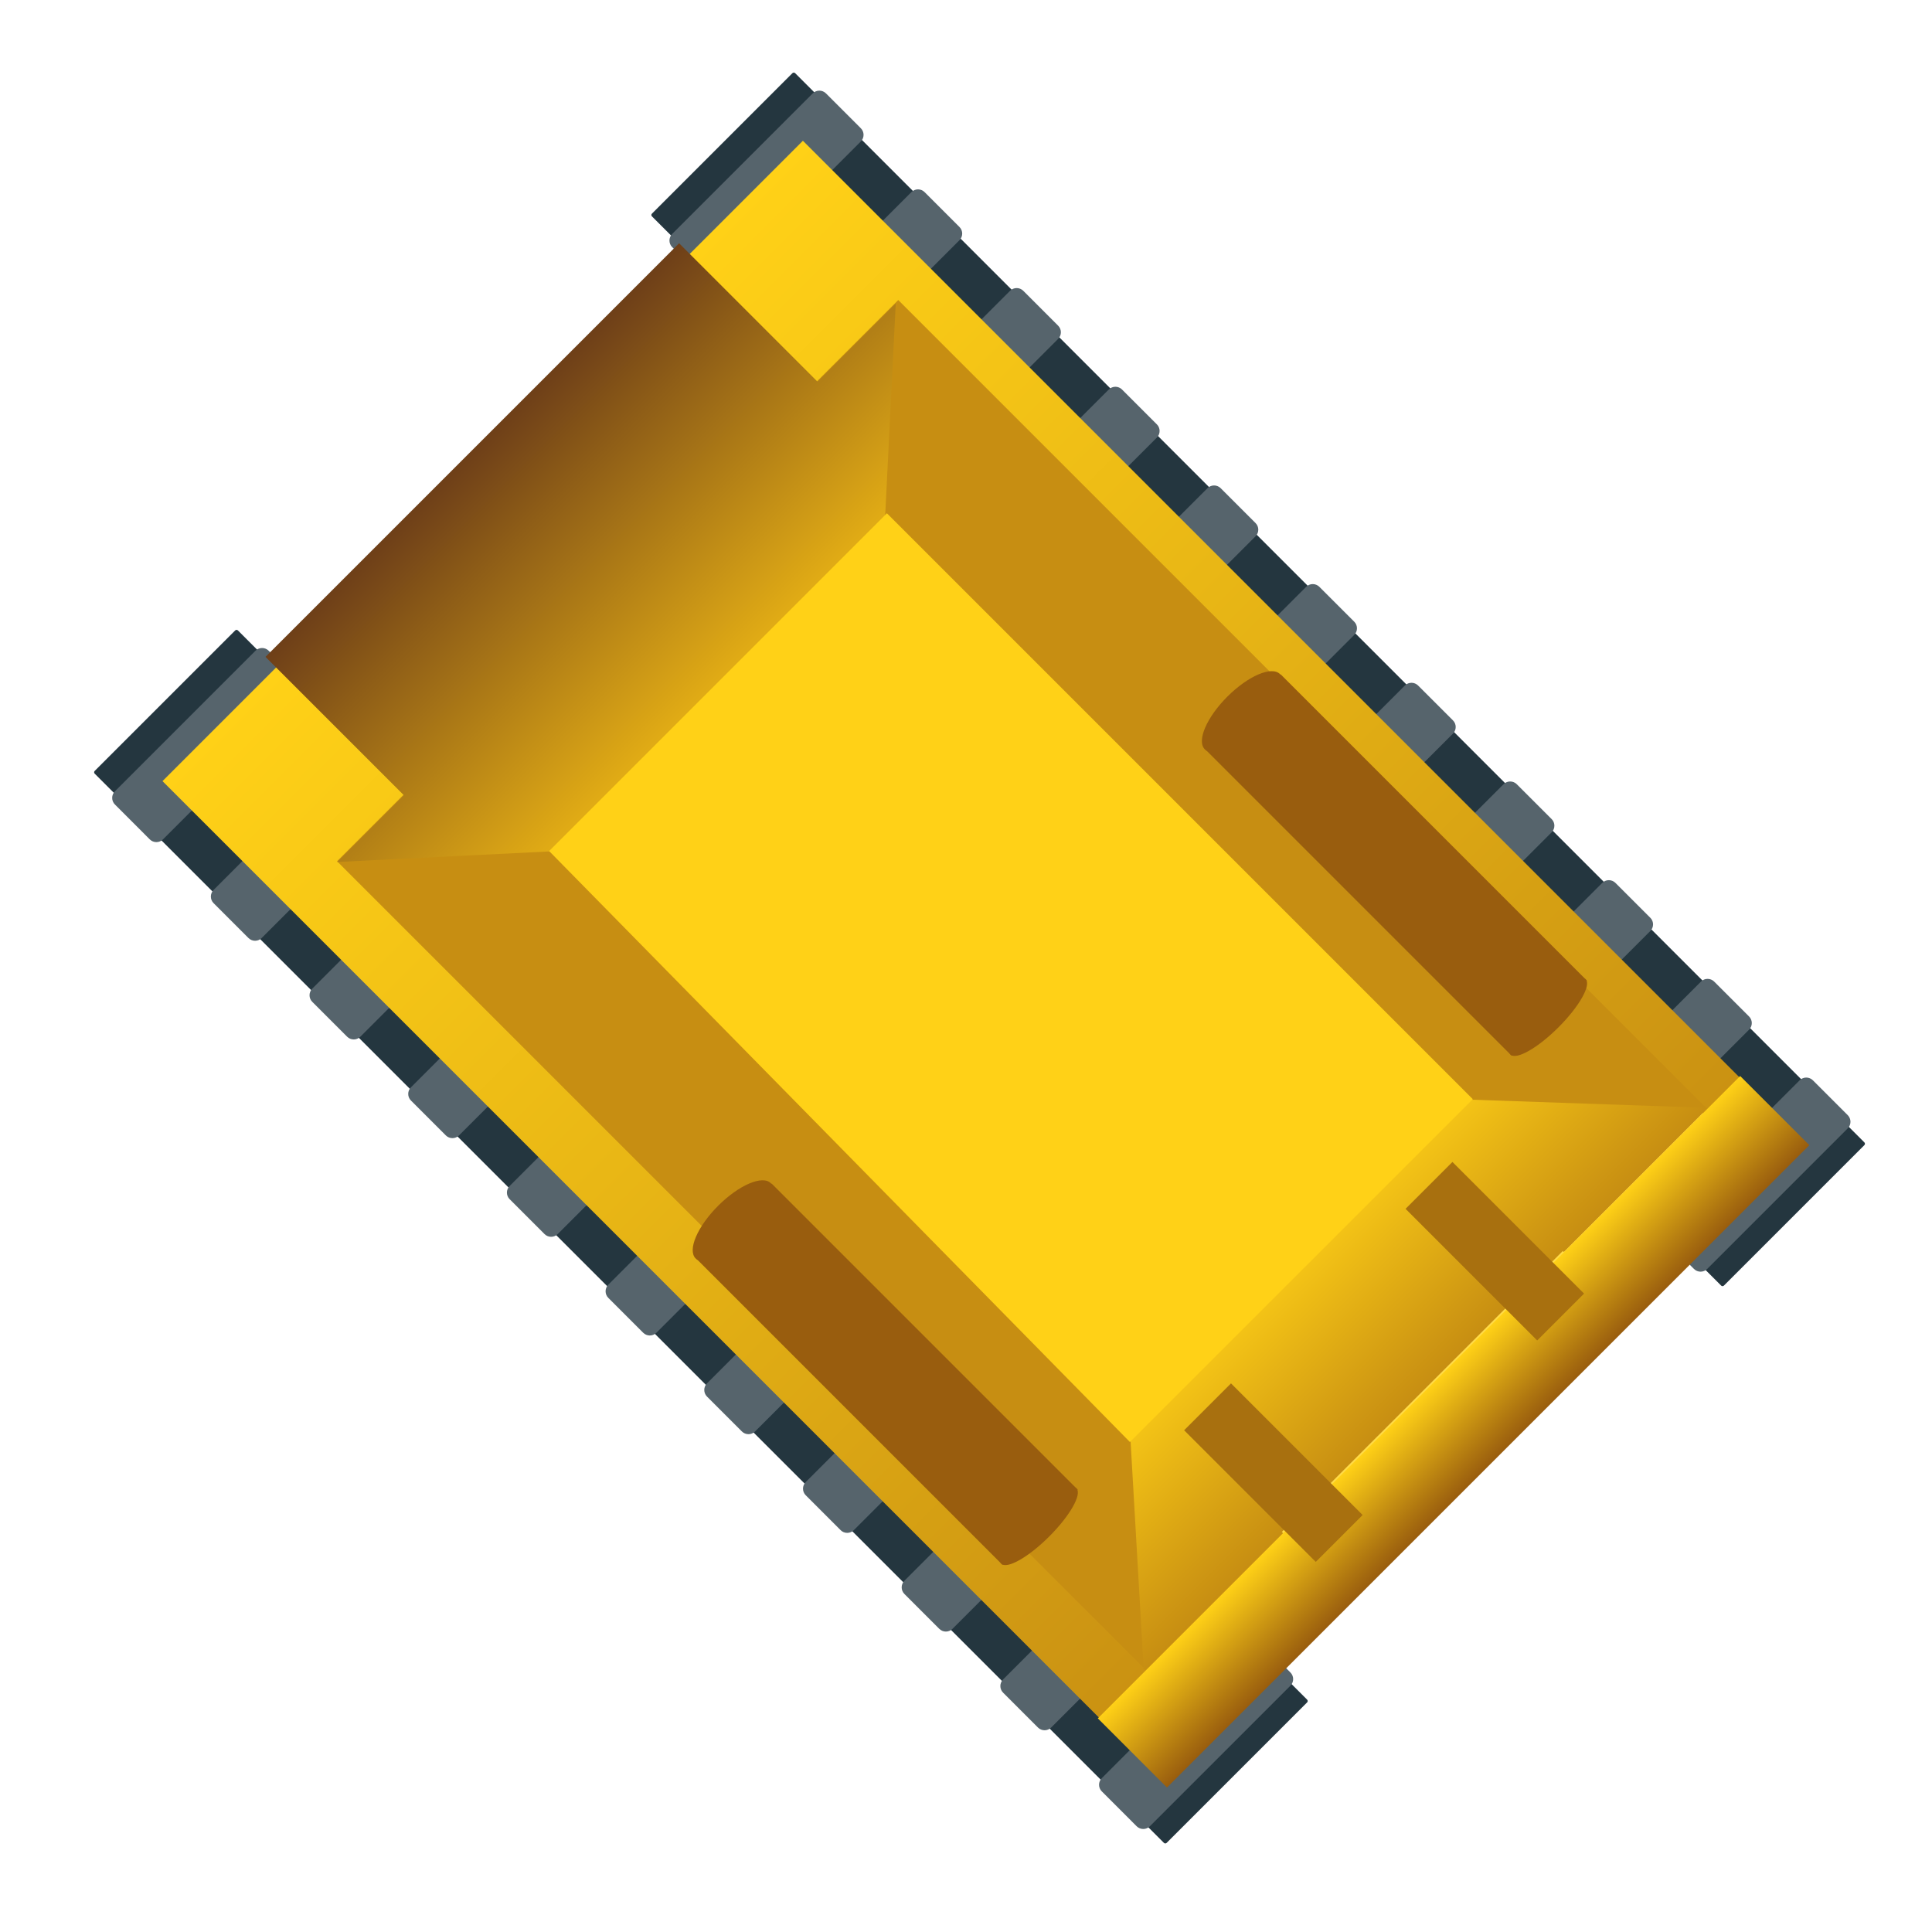
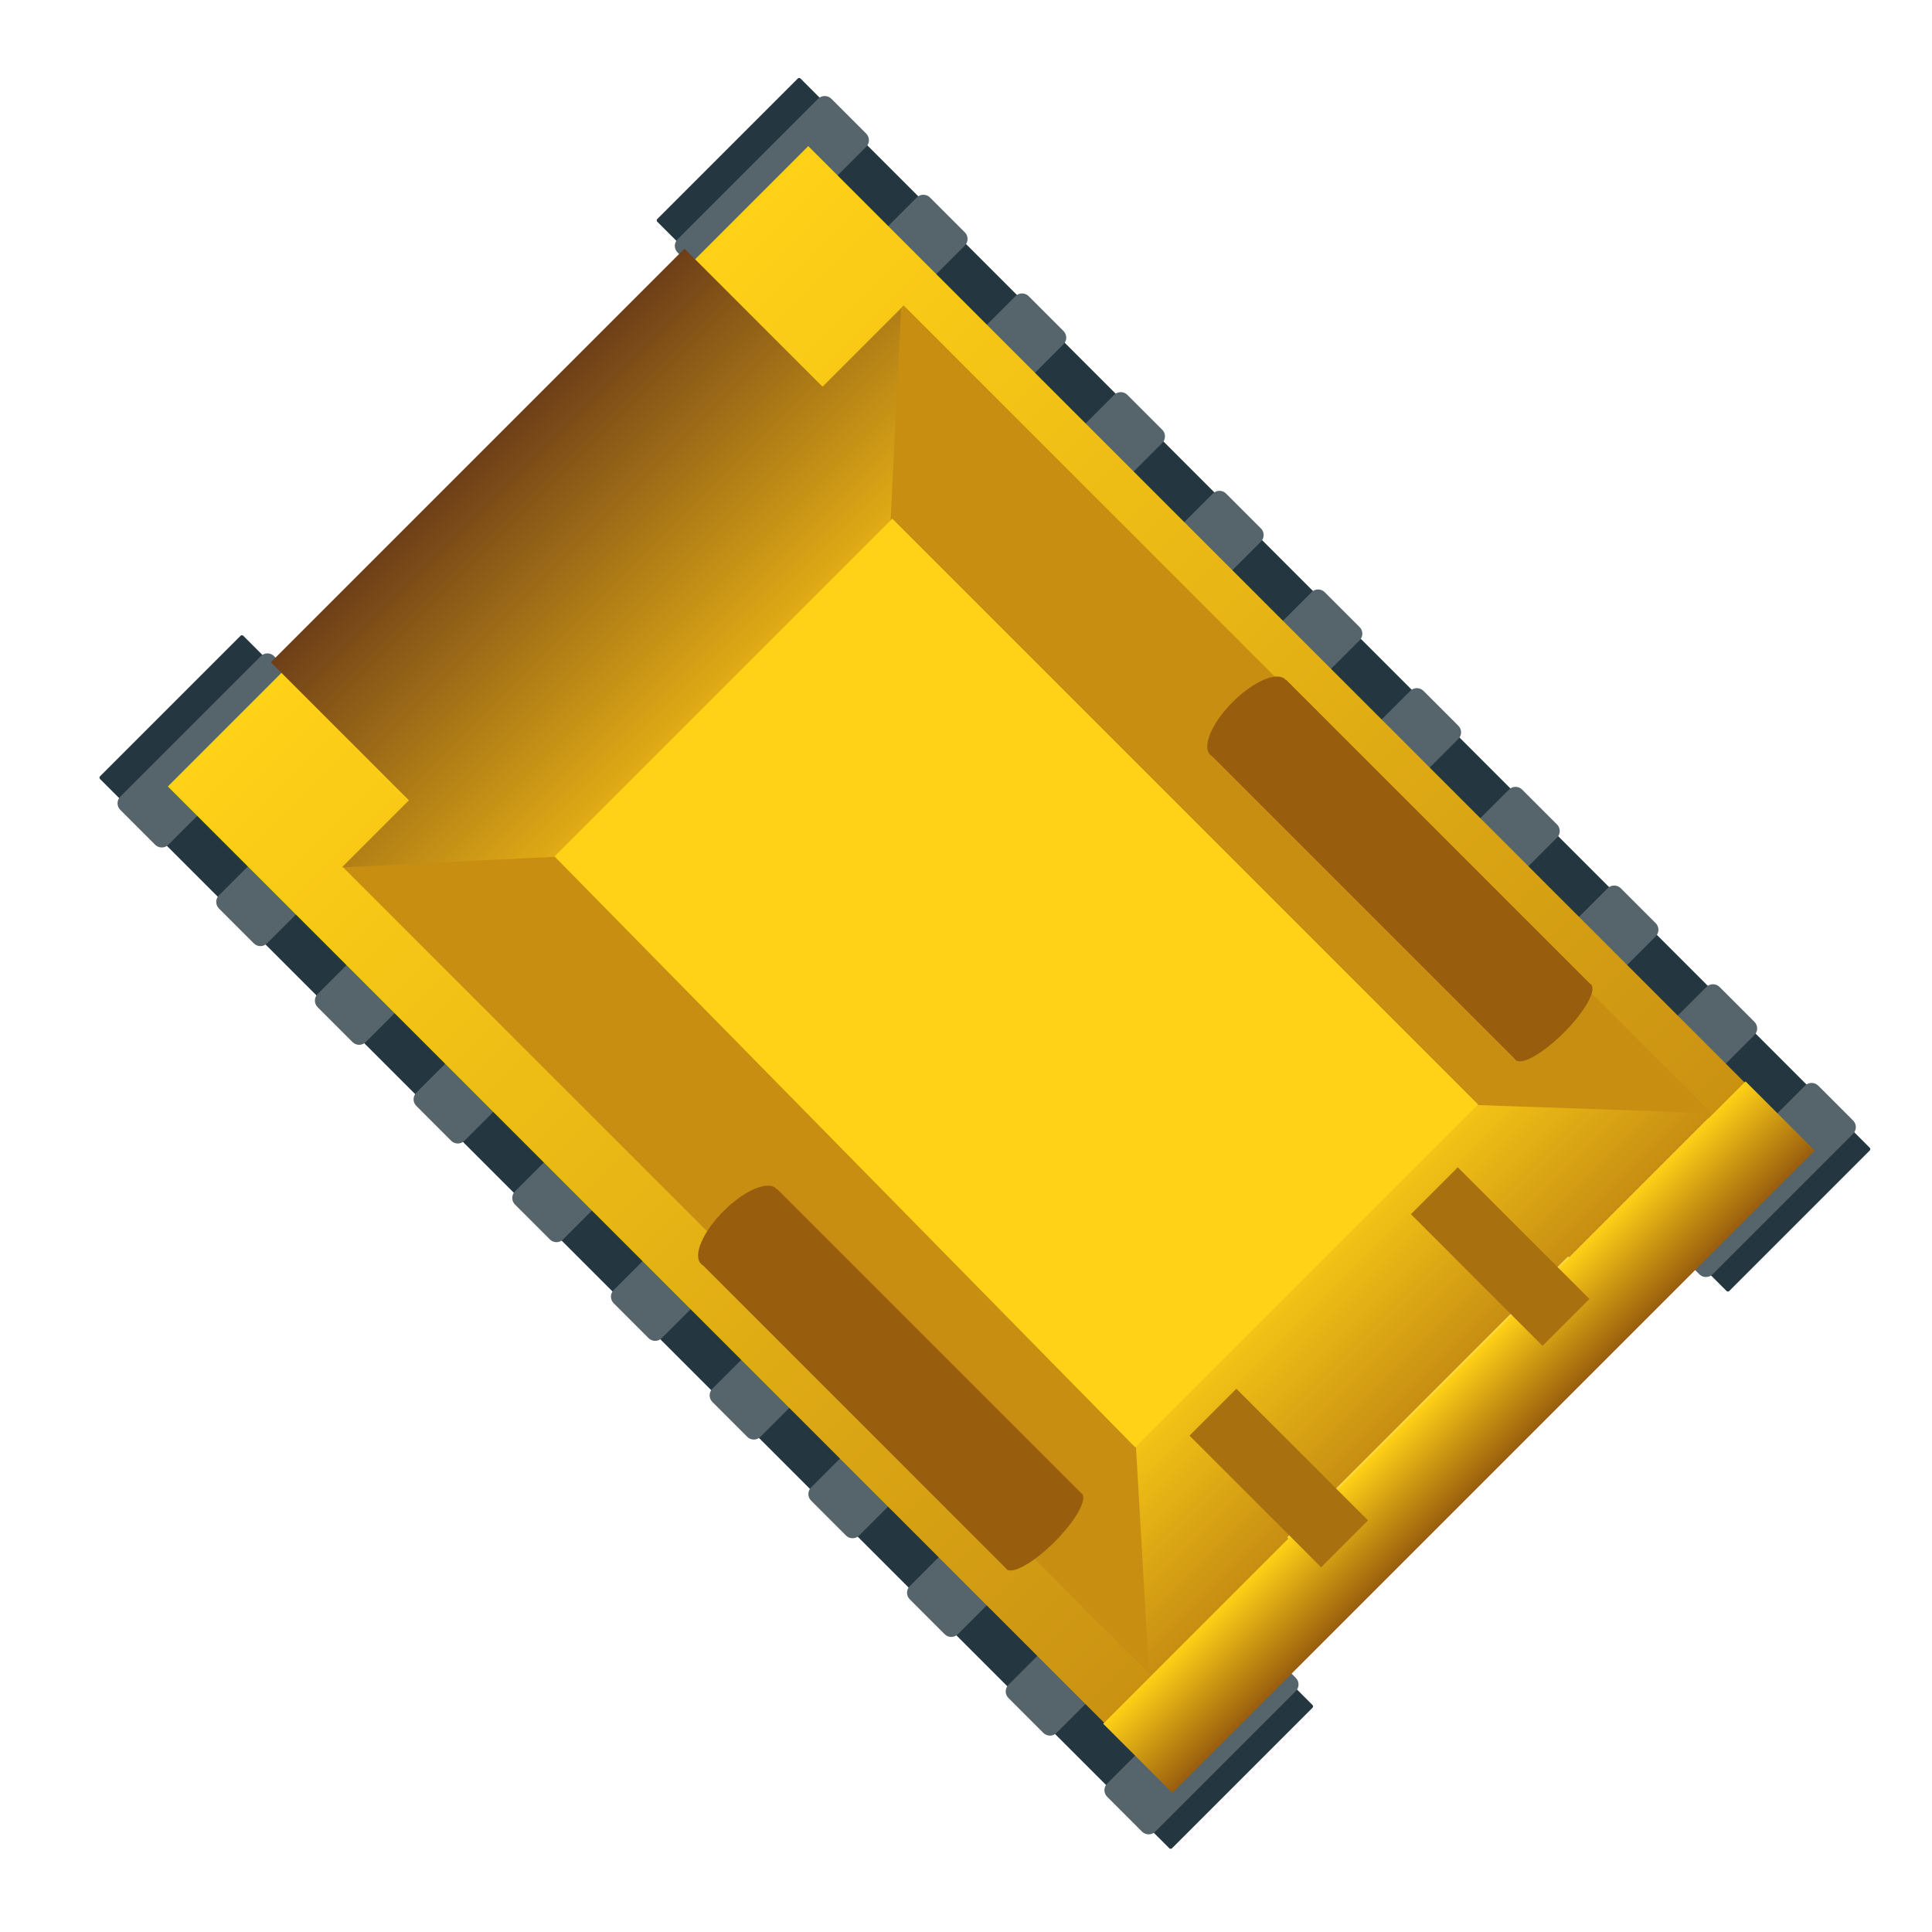
- <svg xmlns="http://www.w3.org/2000/svg" xmlns:xlink="http://www.w3.org/1999/xlink" viewBox="0 0 360 360">
-   <defs>
-     <style>
-       .cls-1 {
-         fill: #995d0e;
-       }
- 
-       .cls-2 {
-         fill: url(#linear-gradient-2);
-       }
- 
-       .cls-3 {
-         fill: #c78e12;
-       }
- 
-       .cls-4 {
-         fill: #ffd117;
-       }
- 
-       .cls-5 {
-         fill: #ffdb47;
-       }
- 
-       .cls-6 {
-         fill: #a8700f;
-       }
- 
-       .cls-7 {
-         fill: #24363f;
-       }
- 
-       .cls-8 {
-         fill: url(#linear-gradient-5);
-       }
- 
-       .cls-9 {
-         fill: #56646c;
-       }
- 
-       .cls-10 {
-         fill: url(#linear-gradient-3);
-       }
- 
-       .cls-11 {
-         fill: url(#linear-gradient);
-       }
- 
-       .cls-12 {
-         fill: url(#linear-gradient-4);
-       }
-     </style>
-     <linearGradient id="linear-gradient" x1="315.25" y1="112.1" x2="53.12" y2="112.1" gradientTransform="translate(-49.57 114.49)" gradientUnits="userSpaceOnUse">
-       <stop offset="0" stop-color="#ffd117" />
-       <stop offset=".42" stop-color="#e9b715" />
-       <stop offset="1" stop-color="#c78e12" />
+ <svg xmlns="http://www.w3.org/2000/svg" xmlns:xlink="http://www.w3.org/1999/xlink" width="360" height="360" viewBox="0 0 360 360" version="1.1" id="svg1">
+   <defs id="defs1">
+     <linearGradient id="linear-gradient-91" x1="315.25" y1="112.1" x2="53.12" y2="112.1" gradientTransform="translate(-49.57,114.49)" gradientUnits="userSpaceOnUse">
+       <stop offset="0" stop-color="#ffd117" id="stop1-09" />
+       <stop offset=".42" stop-color="#e9b715" id="stop2-45" />
+       <stop offset="1" stop-color="#c78e12" id="stop3-62" />
    </linearGradient>
-     <linearGradient id="linear-gradient-2" x1="315.25" y1="247.9" x2="53.12" y2="247.9" gradientTransform="translate(46.46 -117.34)" xlink:href="#linear-gradient" />
-     <linearGradient id="linear-gradient-3" x1="248.28" y1="181.57" x2="318.06" y2="181.57" gradientTransform="translate(185.59 436.09) rotate(-135)" gradientUnits="userSpaceOnUse">
-       <stop offset="0" stop-color="#edb715" />
-       <stop offset=".75" stop-color="#8f5e17" />
-       <stop offset="1" stop-color="#6e3f18" />
+     <linearGradient id="linear-gradient-2-59" x1="315.25" y1="247.9" x2="53.12" y2="247.9" gradientTransform="translate(46.46,-117.34)" xlink:href="#linear-gradient-91" />
+     <linearGradient id="linear-gradient-3-91" x1="248.28" y1="181.57" x2="318.06" y2="181.57" gradientTransform="rotate(-135,183.1122,179.608)" gradientUnits="userSpaceOnUse">
+       <stop offset="0" stop-color="#edb715" id="stop7-38" />
+       <stop offset=".75" stop-color="#8f5e17" id="stop8-74" />
+       <stop offset="1" stop-color="#6e3f18" id="stop9-93" />
    </linearGradient>
-     <linearGradient id="linear-gradient-4" x1="50.31" y1="180" x2="68.54" y2="180" gradientTransform="translate(211.42 86.79)" gradientUnits="userSpaceOnUse">
-       <stop offset="0" stop-color="#995d0e" />
-       <stop offset="1" stop-color="#ffd117" />
+     <linearGradient id="linear-gradient-4-13" x1="50.31" y1="180" x2="68.54" y2="180" gradientTransform="translate(211.42,86.79)" gradientUnits="userSpaceOnUse">
+       <stop offset="0" stop-color="#995d0e" id="stop10-879" />
+       <stop offset="1" stop-color="#ffd117" id="stop11-38" />
    </linearGradient>
-     <linearGradient id="linear-gradient-5" x1="68.85" y1="181.87" x2="109.28" y2="181.87" gradientTransform="translate(185.59 436.09) rotate(-135)" gradientUnits="userSpaceOnUse">
-       <stop offset="0" stop-color="#c78e12" />
-       <stop offset="1" stop-color="#ffd117" />
+     <linearGradient id="linear-gradient-5-84" x1="68.85" y1="181.87" x2="109.28" y2="181.87" gradientTransform="rotate(-135,183.1122,179.608)" gradientUnits="userSpaceOnUse">
+       <stop offset="0" stop-color="#c78e12" id="stop12-00" />
+       <stop offset="1" stop-color="#ffd117" id="stop13-86" />
    </linearGradient>
+     <linearGradient xlink:href="#linear-gradient-91" id="linearGradient13" gradientUnits="userSpaceOnUse" gradientTransform="translate(-49.57,114.49)" x1="315.25" y1="112.1" x2="53.12" y2="112.1" />
  </defs>
-   <g id="Treads">
-     <g>
-       <g>
-         <rect class="cls-7" x="-10.65" y="211.57" width="282.48" height="37.74" rx=".36" ry=".36" transform="translate(60 485.72) rotate(-135)" />
-         <g>
-           <rect class="cls-9" x="202.61" y="316.38" width="40.52" height="12.67" rx="1.74" ry="1.74" transform="translate(-162.91 252.12) rotate(-45)" />
-           <rect class="cls-9" x="184.23" y="297.99" width="40.52" height="12.67" rx="1.74" ry="1.74" transform="translate(-155.3 233.73) rotate(-45)" />
-           <rect class="cls-9" x="147.45" y="261.21" width="40.52" height="12.67" rx="1.74" ry="1.74" transform="translate(-140.06 196.95) rotate(-45)" />
-           <rect class="cls-9" x="165.84" y="279.6" width="40.52" height="12.67" rx="1.74" ry="1.74" transform="translate(-147.68 215.34) rotate(-45)" />
-           <rect class="cls-9" x="129.06" y="242.82" width="40.52" height="12.67" rx="1.74" ry="1.74" transform="translate(-132.45 178.56) rotate(-45)" />
-           <rect class="cls-9" x="110.67" y="224.43" width="40.52" height="12.67" rx="1.74" ry="1.74" transform="translate(-124.83 160.17) rotate(-45)" />
-           <rect class="cls-9" x="73.89" y="187.66" width="40.52" height="12.67" rx="1.74" ry="1.74" transform="translate(-109.6 123.39) rotate(-45)" />
-           <rect class="cls-9" x="92.28" y="206.04" width="40.52" height="12.67" rx="1.74" ry="1.74" transform="translate(-117.21 141.78) rotate(-45)" />
-           <rect class="cls-9" x="55.5" y="169.27" width="40.52" height="12.67" rx="1.74" ry="1.74" transform="translate(-101.98 105) rotate(-45)" />
-           <rect class="cls-9" x="37.11" y="150.88" width="40.52" height="12.67" rx="1.74" ry="1.74" transform="translate(-94.36 86.61) rotate(-45)" />
-           <rect class="cls-9" x="18.72" y="132.49" width="40.52" height="12.67" rx="1.74" ry="1.74" transform="translate(-86.74 68.23) rotate(-45)" />
+   <g id="layer1">
+     <g id="Treads" transform="translate(1.000001,1.000001)">
+       <g id="g35">
+         <g id="g22">
+           <rect class="cls-7" x="-10.65" y="211.57" width="282.48" height="37.74" rx="0.36" ry="0.36" transform="rotate(-135,130.5959,230.4336)" id="rect10" style="fill:#24363f" />
+           <g id="g21">
+             <rect class="cls-9" x="202.61" y="316.38" width="40.52" height="12.67" rx="1.74" ry="1.74" transform="rotate(-45,222.8808,322.7098)" id="rect11" style="fill:#56646c" />
+             <rect class="cls-9" x="184.23" y="297.99" width="40.52" height="12.67" rx="1.74" ry="1.74" transform="rotate(-45,204.4871,304.3287)" id="rect12" style="fill:#56646c" />
+             <rect class="cls-9" x="147.45" y="261.21" width="40.52" height="12.67" rx="1.74" ry="1.74" transform="rotate(-45,167.7097,267.5424)" id="rect13" style="fill:#56646c" />
+             <rect class="cls-9" x="165.84" y="279.6" width="40.52" height="12.67" rx="1.74" ry="1.74" transform="rotate(-45,186.0984,285.9355)" id="rect14" style="fill:#56646c" />
+             <rect class="cls-9" x="129.06" y="242.82" width="40.52" height="12.67" rx="1.74" ry="1.74" transform="rotate(-45,149.316,249.1613)" id="rect15" style="fill:#56646c" />
+             <rect class="cls-9" x="110.67" y="224.43" width="40.52" height="12.67" rx="1.74" ry="1.74" transform="rotate(-45,130.9273,230.7681)" id="rect16" style="fill:#56646c" />
+             <rect class="cls-9" x="73.89" y="187.66" width="40.52" height="12.67" rx="1.74" ry="1.74" transform="rotate(-45,94.14491,193.9939)" id="rect17" style="fill:#56646c" />
+             <rect class="cls-9" x="92.28" y="206.04" width="40.52" height="12.67" rx="1.74" ry="1.74" transform="rotate(-45,112.5386,212.375)" id="rect18" style="fill:#56646c" />
+             <rect class="cls-9" x="55.5" y="169.27" width="40.52" height="12.67" rx="1.74" ry="1.74" transform="rotate(-45,75.75621,175.6008)" id="rect19" style="fill:#56646c" />
+             <rect class="cls-9" x="37.11" y="150.88" width="40.52" height="12.67" rx="1.74" ry="1.74" transform="rotate(-45,57.36752,157.2076)" id="rect20" style="fill:#56646c" />
+             <rect class="cls-9" x="18.72" y="132.49" width="40.52" height="12.67" rx="1.74" ry="1.74" transform="rotate(-45,38.9909,138.8194)" id="rect21" style="fill:#56646c" />
+           </g>
        </g>
-       </g>
-       <g>
-         <rect class="cls-7" x="93.2" y="107.72" width="282.48" height="37.74" rx=".36" ry=".36" transform="translate(310.7 381.88) rotate(-135)" />
-         <g>
-           <rect class="cls-9" x="306.46" y="212.54" width="40.52" height="12.67" rx="1.74" ry="1.74" transform="translate(-59.07 295.13) rotate(-45)" />
-           <rect class="cls-9" x="288.07" y="194.15" width="40.52" height="12.67" rx="1.74" ry="1.74" transform="translate(-51.45 276.74) rotate(-45)" />
-           <rect class="cls-9" x="251.29" y="157.37" width="40.52" height="12.67" rx="1.74" ry="1.74" transform="translate(-36.22 239.96) rotate(-45)" />
-           <rect class="cls-9" x="269.68" y="175.76" width="40.52" height="12.67" rx="1.74" ry="1.74" transform="translate(-43.84 258.35) rotate(-45)" />
-           <rect class="cls-9" x="232.9" y="138.98" width="40.52" height="12.67" rx="1.74" ry="1.74" transform="translate(-28.6 221.57) rotate(-45)" />
-           <rect class="cls-9" x="214.51" y="120.59" width="40.52" height="12.67" rx="1.74" ry="1.74" transform="translate(-20.99 203.18) rotate(-45)" />
-           <rect class="cls-9" x="177.73" y="83.81" width="40.52" height="12.67" rx="1.74" ry="1.74" transform="translate(-5.75 166.41) rotate(-45)" />
-           <rect class="cls-9" x="196.12" y="102.2" width="40.52" height="12.67" rx="1.74" ry="1.74" transform="translate(-13.37 184.8) rotate(-45)" />
-           <rect class="cls-9" x="159.34" y="65.42" width="40.52" height="12.67" rx="1.74" ry="1.74" transform="translate(1.86 148.02) rotate(-45)" />
-           <rect class="cls-9" x="140.95" y="47.03" width="40.52" height="12.67" rx="1.74" ry="1.74" transform="translate(9.48 129.63) rotate(-45)" />
-           <rect class="cls-9" x="122.57" y="28.64" width="40.52" height="12.67" rx="1.74" ry="1.74" transform="translate(17.1 111.24) rotate(-45)" />
+         <g id="g34">
+           <rect class="cls-7" x="93.2" y="107.72" width="282.48" height="37.74" rx="0.36" ry="0.36" transform="rotate(-135,234.4399,126.5919)" id="rect22" style="fill:#24363f" />
+           <g id="g33">
+             <rect class="cls-9" x="306.46" y="212.54" width="40.52" height="12.67" rx="1.74" ry="1.74" transform="rotate(-45,326.7184,218.8688)" id="rect23" style="fill:#56646c" />
+             <rect class="cls-9" x="288.07" y="194.15" width="40.52" height="12.67" rx="1.74" ry="1.74" transform="rotate(-45,308.3297,200.4756)" id="rect24" style="fill:#56646c" />
+             <rect class="cls-9" x="251.29" y="157.37" width="40.52" height="12.67" rx="1.74" ry="1.74" transform="rotate(-45,271.5473,163.7014)" id="rect25" style="fill:#56646c" />
+             <rect class="cls-9" x="269.68" y="175.76" width="40.52" height="12.67" rx="1.74" ry="1.74" transform="rotate(-45,289.936,182.0946)" id="rect26" style="fill:#56646c" />
+             <rect class="cls-9" x="232.9" y="138.98" width="40.52" height="12.67" rx="1.74" ry="1.74" transform="rotate(-45,253.1586,145.3082)" id="rect27" style="fill:#56646c" />
+             <rect class="cls-9" x="214.51" y="120.59" width="40.52" height="12.67" rx="1.74" ry="1.74" transform="rotate(-45,234.765,126.9272)" id="rect28" style="fill:#56646c" />
+             <rect class="cls-9" x="177.73" y="83.81" width="40.52" height="12.67" rx="1.74" ry="1.74" transform="rotate(-45,197.9996,90.14586)" id="rect29" style="fill:#56646c" />
+             <rect class="cls-9" x="196.12" y="102.2" width="40.52" height="12.67" rx="1.74" ry="1.74" transform="rotate(-45,216.3883,108.539)" id="rect30" style="fill:#56646c" />
+             <rect class="cls-9" x="159.34" y="65.42" width="40.52" height="12.67" rx="1.74" ry="1.74" transform="rotate(-45,179.606,71.76478)" id="rect31" style="fill:#56646c" />
+             <rect class="cls-9" x="140.95" y="47.03" width="40.52" height="12.67" rx="1.74" ry="1.74" transform="rotate(-45,161.2173,53.37163)" id="rect32" style="fill:#56646c" />
+             <rect class="cls-9" x="122.57" y="28.64" width="40.52" height="12.67" rx="1.74" ry="1.74" transform="rotate(-45,142.8286,34.97847)" id="rect33" style="fill:#56646c" />
+           </g>
        </g>
      </g>
    </g>
-   </g>
-   <g id="T-34">
-     <g>
-       <rect class="cls-11" x="3.55" y="210.11" width="262.14" height="32.94" transform="translate(69.58 481.99) rotate(-135)" />
-       <rect class="cls-2" x="99.57" y="114.09" width="262.14" height="32.94" transform="translate(301.41 385.96) rotate(-135)" />
+     <g id="T-34" transform="translate(1.000001,1.000001)">
+       <g id="g36">
+         <rect class="cls-11" x="3.55" y="210.11" width="262.14" height="32.94" transform="rotate(-135,134.6134,226.5845)" id="rect35" style="fill:url(#linearGradient13)" />
+         <rect class="cls-2" x="99.57" y="114.09" width="262.14" height="32.94" transform="rotate(-135,230.6399,130.5559)" id="rect36" style="fill:url(#linear-gradient-2-59)" />
+       </g>
+       <path class="cls-3" d="m 248.77,136.66 c -17.08,0.93 -34.16,1.85 -51.25,2.78 l -54.02,54.02 c -0.93,17.08 -1.85,34.16 -2.78,51.25 36.02,-36.02 72.03,-72.03 108.05,-108.05 z" id="path36" style="fill:#c78e12" />
+       <rect class="cls-5" x="84.37" y="111.55" width="213.43" height="146.49" transform="rotate(-135,191.0761,184.7915)" id="rect37" style="fill:#ffdb47" />
+       <rect class="cls-3" x="44.31" y="205.13" width="213.48" height="36.12" transform="rotate(45,151.0525,223.188)" id="rect38" style="fill:#c78e12" />
+       <rect class="cls-3" x="122.83" y="125.73" width="213.12" height="37.74" transform="rotate(-135,229.387,144.6007)" id="rect39" style="fill:#c78e12" />
+       <path class="cls-10" d="m 49.47,122.4 25.79,25.79 c -4.14,4.14 -8.29,8.29 -12.43,12.43 16.52,-0.82 33.05,-1.65 49.57,-2.47 l 52.04,-52.04 c 0.82,-16.52 1.65,-33.05 2.47,-49.57 -4.86,4.86 -9.72,9.72 -14.58,14.58 L 126.54,45.33 Z" id="path39" style="fill:url(#linear-gradient-3-91)" />
+       <rect class="cls-12" x="261.74" y="182.16" width="18.22" height="169.27" transform="rotate(-135,270.8498,266.7907)" id="rect40" style="fill:url(#linear-gradient-4-13)" />
+       <polygon class="cls-8" points="210.01,257.12 213.12,311.18 317.89,206.42 262.61,204.51 " id="polygon40" style="fill:url(#linear-gradient-5-84)" />
+       <g id="g42">
+         <rect class="cls-6" x="261.19" y="226.96" width="34.69" height="12.35" transform="rotate(-135,278.5382,233.1394)" id="rect41" style="fill:#a8700f" />
+         <rect class="cls-6" x="219.93" y="268.22" width="34.69" height="12.35" transform="rotate(-135,237.2784,274.3993)" id="rect42" style="fill:#a8700f" />
+       </g>
+       <g id="g47">
+         <g id="g44">
+           <rect class="cls-1" x="124.96" y="246.16" width="80.66" height="19.82" transform="rotate(-135,165.2892,256.0665)" id="rect43" style="fill:#995d0e" />
+           <ellipse class="cls-1" cx="193.58" cy="284.36" rx="9.91" ry="2.74" transform="rotate(-45,193.5787,284.3671)" id="ellipse43" style="fill:#995d0e" />
+           <ellipse class="cls-1" cx="136.63" cy="227.48" rx="9.91" ry="3.97" transform="rotate(-45,136.6281,227.4868)" id="ellipse44" style="fill:#995d0e" />
+         </g>
+         <g id="g46">
+           <rect class="cls-1" x="219.83" y="151.28" width="80.66" height="19.82" transform="rotate(-135,260.166,161.1937)" id="rect44" style="fill:#995d0e" />
+           <ellipse class="cls-1" cx="288.46" cy="189.49" rx="9.91" ry="2.74" transform="rotate(-45,288.458,189.4868)" id="ellipse45" style="fill:#995d0e" />
+           <ellipse class="cls-1" cx="231.5" cy="132.61" rx="9.91" ry="3.97" transform="rotate(-45,231.5074,132.6065)" id="ellipse46" style="fill:#995d0e" />
+         </g>
+       </g>
+       <polygon class="cls-4" points="210.54,268.7 102.32,158.58 165.26,95.64 274.43,204.81 " id="polygon47" style="fill:#ffd117" />
    </g>
-     <path class="cls-3" d="m248.77,136.66c-17.08.93-34.16,1.85-51.25,2.78l-54.02,54.02c-.93,17.08-1.85,34.16-2.78,51.25,36.02-36.02,72.03-72.03,108.05-108.05Z" />
-     <rect class="cls-5" x="84.37" y="111.55" width="213.43" height="146.49" transform="translate(195.52 450.57) rotate(-135)" />
-     <rect class="cls-3" x="44.31" y="205.13" width="213.48" height="36.12" transform="translate(202.06 -41.44) rotate(45)" />
-     <rect class="cls-3" x="122.83" y="125.73" width="213.12" height="37.74" transform="translate(289.34 409.05) rotate(-135)" />
-     <path class="cls-10" d="m49.47,122.4l25.79,25.79c-4.14,4.14-8.29,8.29-12.43,12.43,16.52-.82,33.05-1.65,49.57-2.47l52.04-52.04c.82-16.52,1.65-33.05,2.47-49.57-4.86,4.86-9.72,9.72-14.58,14.58l-25.79-25.79L49.47,122.4Z" />
-     <rect class="cls-12" x="261.74" y="182.16" width="18.22" height="169.27" transform="translate(273.72 646.96) rotate(-135)" />
-     <polygon class="cls-8" points="317.89 206.42 262.61 204.51 210.01 257.12 213.12 311.18 317.89 206.42" />
-     <g>
-       <rect class="cls-6" x="261.19" y="226.96" width="34.69" height="12.35" transform="translate(310.64 594.95) rotate(-135)" />
-       <rect class="cls-6" x="219.93" y="268.22" width="34.69" height="12.35" transform="translate(211.03 636.21) rotate(-135)" />
-     </g>
-     <g>
-       <g>
-         <rect class="cls-1" x="124.96" y="246.16" width="80.66" height="19.82" transform="translate(101.1 554.01) rotate(-135)" />
-         <ellipse class="cls-1" cx="193.58" cy="284.36" rx="9.91" ry="2.74" transform="translate(-144.38 220.17) rotate(-45)" />
-         <ellipse class="cls-1" cx="136.63" cy="227.48" rx="9.91" ry="3.97" transform="translate(-120.84 163.24) rotate(-45)" />
-       </g>
-       <g>
-         <rect class="cls-1" x="219.83" y="151.28" width="80.66" height="19.82" transform="translate(330.15 459.14) rotate(-135)" />
-         <ellipse class="cls-1" cx="288.46" cy="189.49" rx="9.91" ry="2.74" transform="translate(-49.5 259.47) rotate(-45)" />
-         <ellipse class="cls-1" cx="231.5" cy="132.61" rx="9.91" ry="3.97" transform="translate(-25.96 202.54) rotate(-45)" />
-       </g>
-     </g>
-     <polygon class="cls-4" points="165.26 95.64 274.43 204.81 210.54 268.7 102.32 158.58 165.26 95.64" />
  </g>
</svg>
